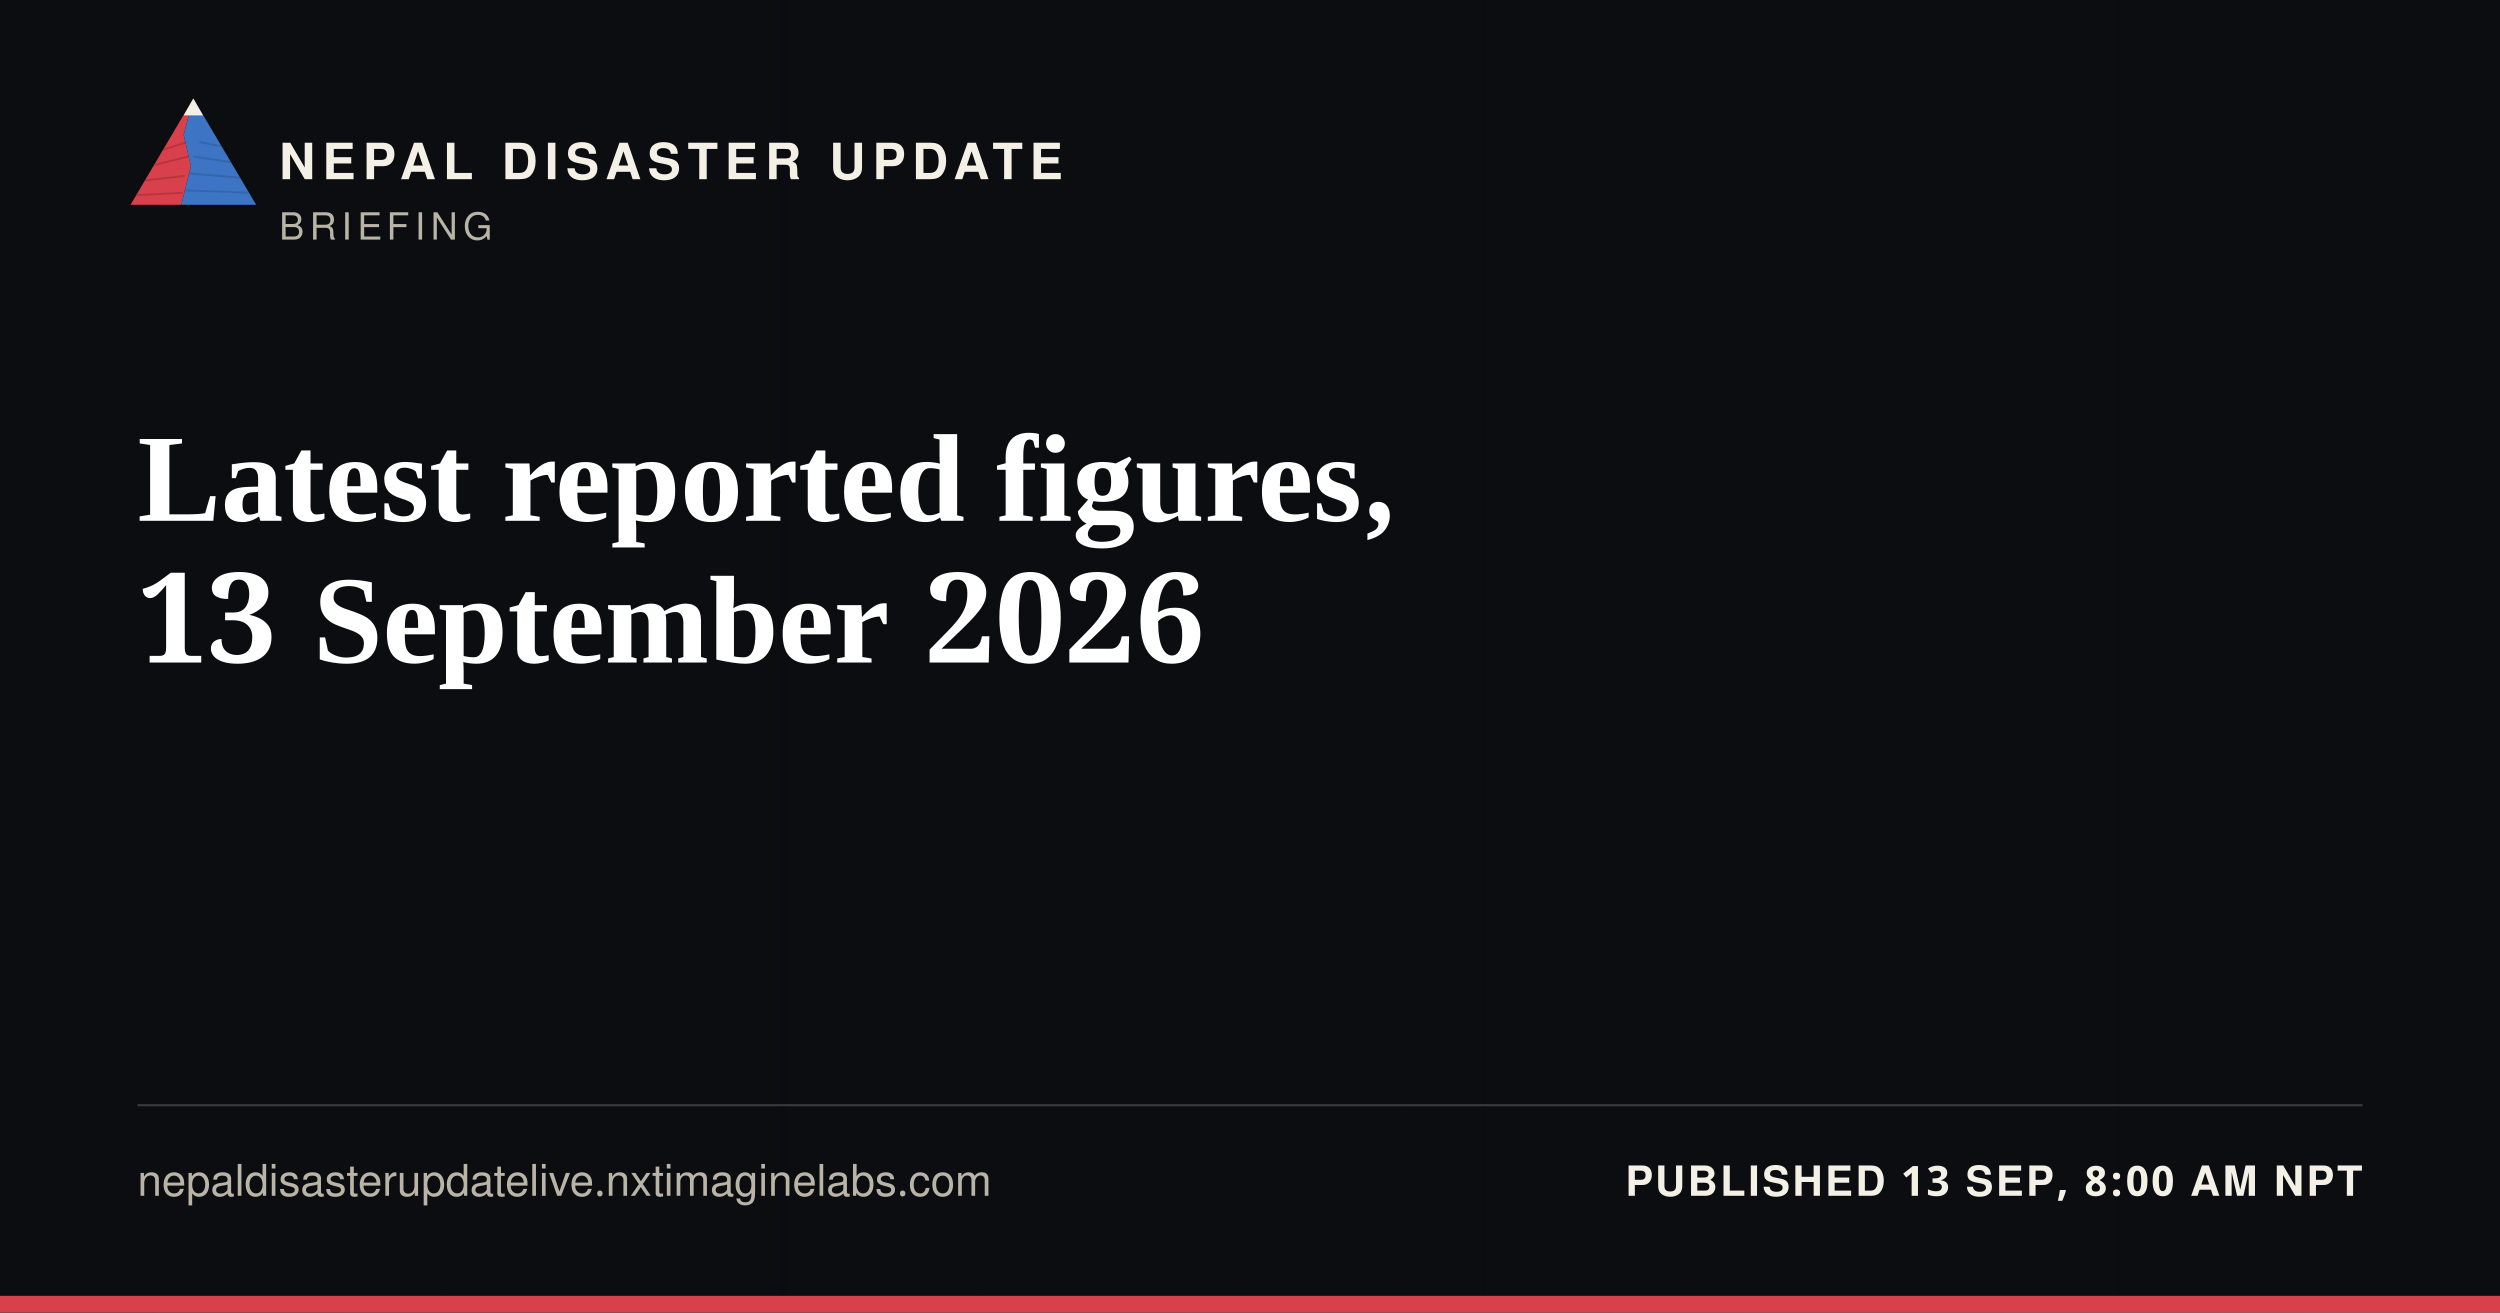
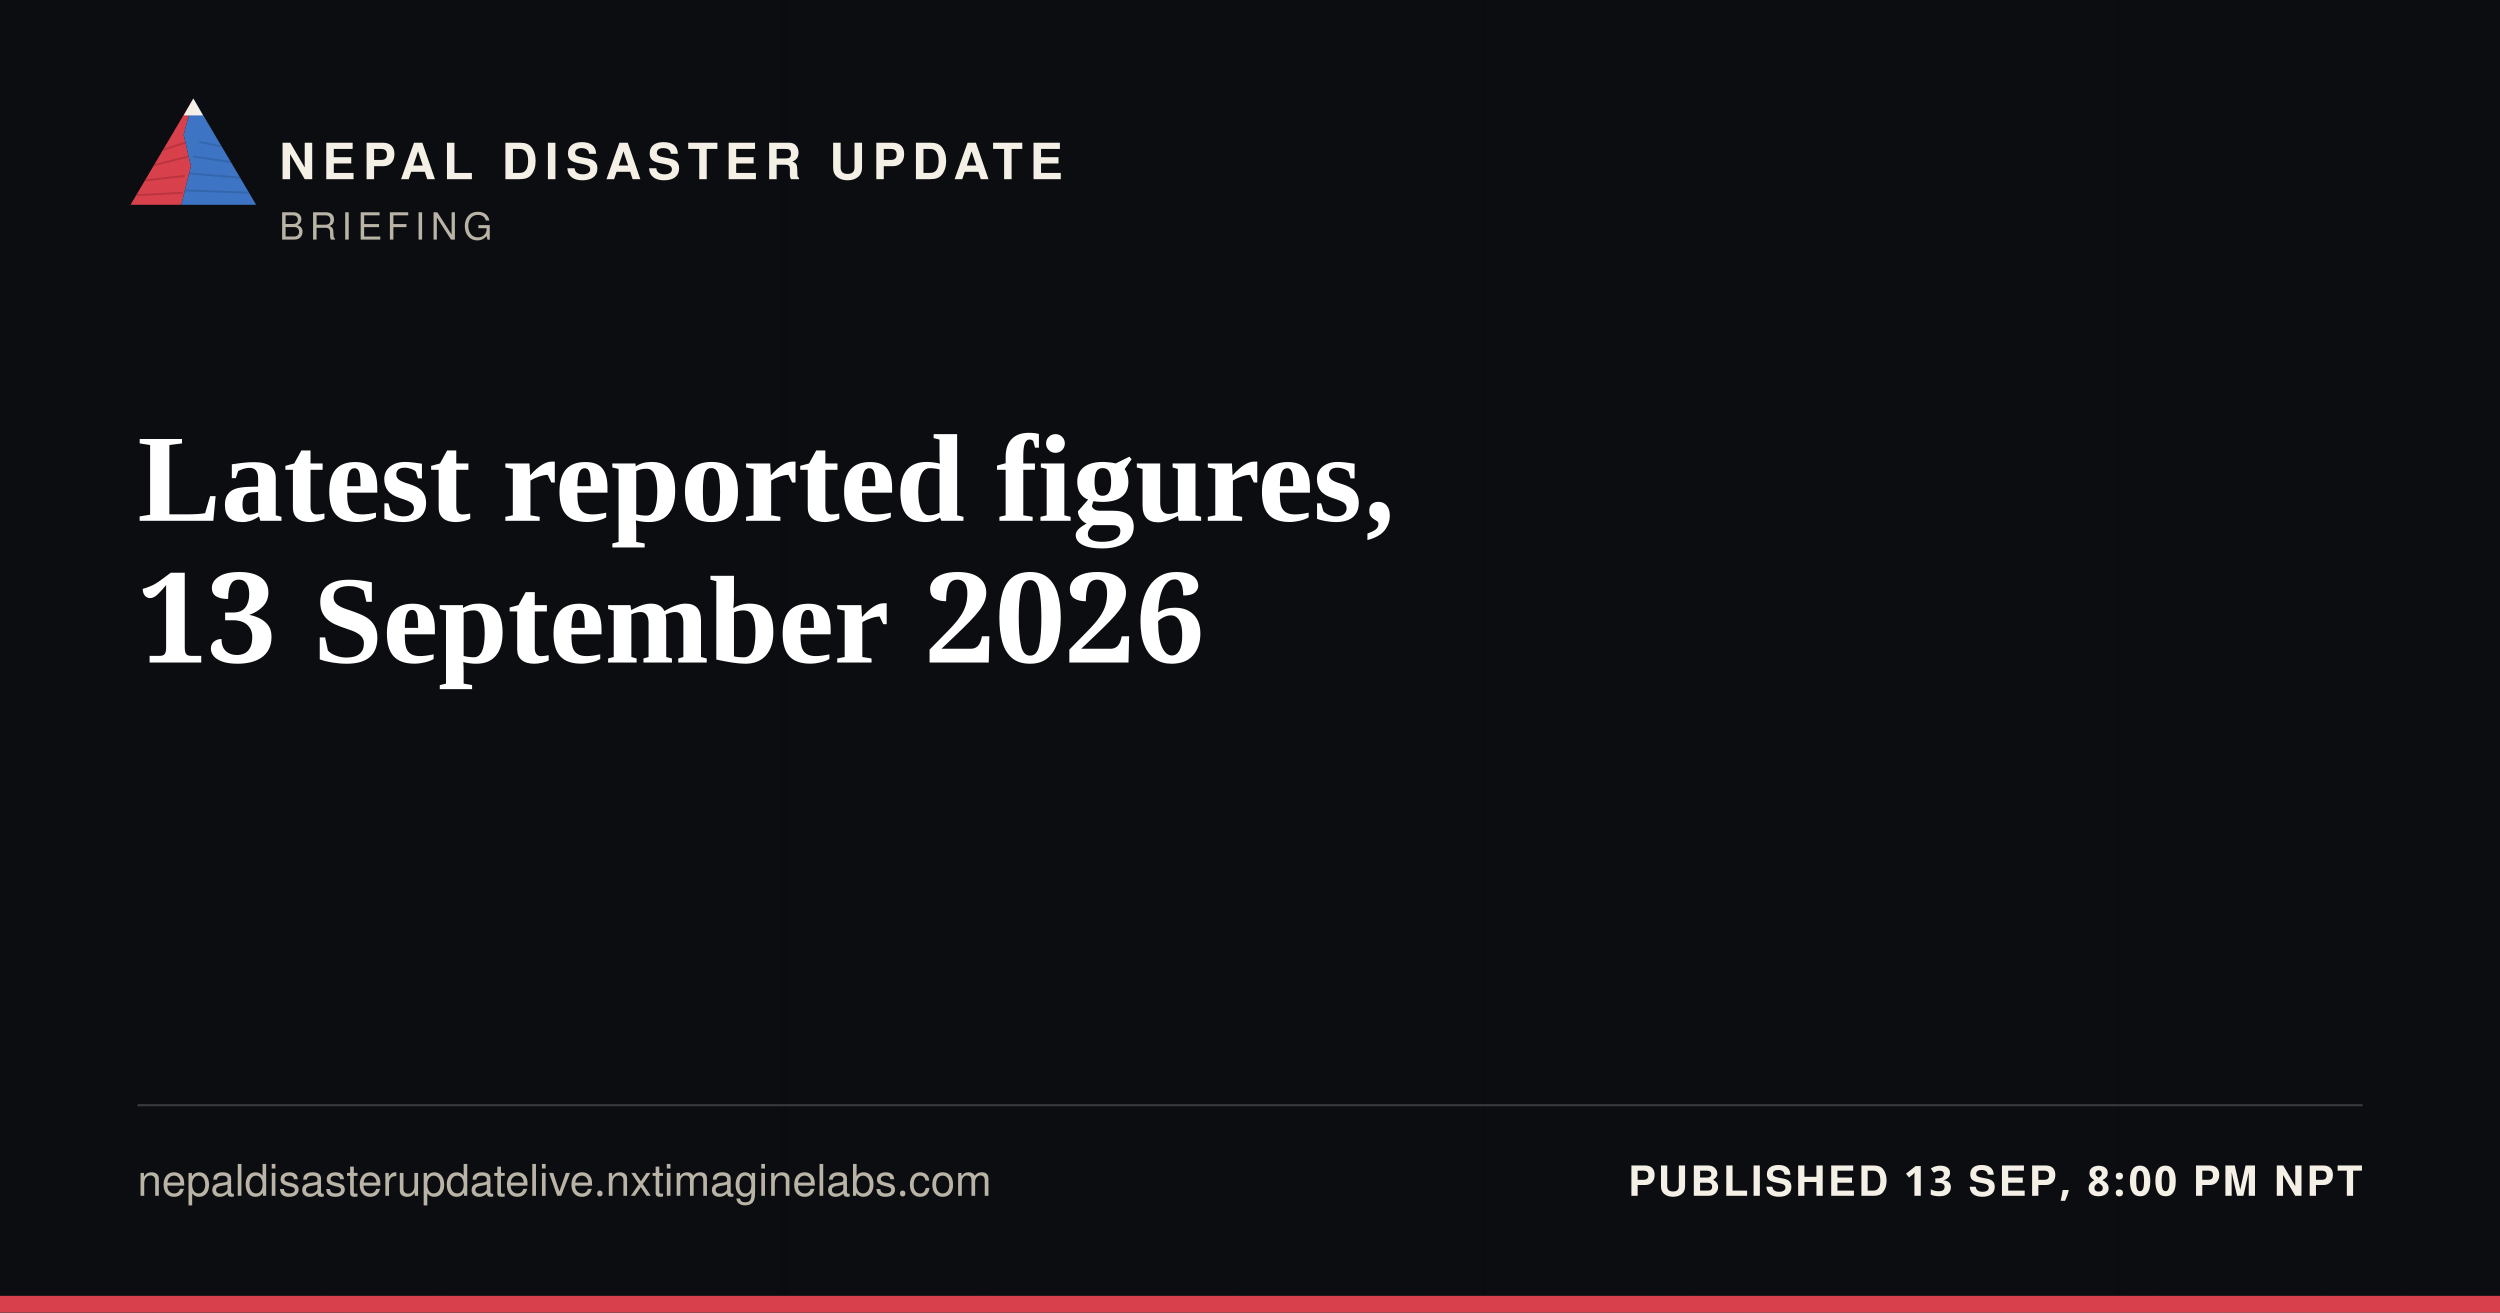
<svg xmlns="http://www.w3.org/2000/svg" width="1200" height="630" viewBox="0 0 1200 630">
  <defs>
    <linearGradient id="pch" x1="0" y1="0" x2="1" y2="0">
      <stop offset="0" stop-color="#0B0D11" stop-opacity="0.94" />
      <stop offset="0.52" stop-color="#0B0D11" stop-opacity="0.72" />
      <stop offset="1" stop-color="#0B0D11" stop-opacity="0.28" />
    </linearGradient>
    <linearGradient id="pcfoot" x1="0" y1="0" x2="0" y2="1">
      <stop offset="0" stop-color="#0B0D11" stop-opacity="0" />
      <stop offset="1" stop-color="#0B0D11" stop-opacity="0.92" />
    </linearGradient>
    <clipPath id="pcclip">
      <rect x="0" y="0" width="1200" height="630" />
    </clipPath>
  </defs>
  <rect width="1200" height="630" fill="#0B0D11" />
  <rect width="1200" height="630" fill="url(#pch)" />
  <g transform="translate(58,38) scale(0.58)">
    <g>
      <defs>
        <clipPath id="ogLpc">
          <polygon points="60,16 52,46 58,72 50,104 8,104" />
        </clipPath>
        <clipPath id="ogRpc">
          <polygon points="60,16 112,104 50,104 58,72 52,46" />
        </clipPath>
      </defs>
      <polygon points="60,16 52,46 58,72 50,104 8,104" fill="#D8404B" />
      <g clip-path="url(#ogLpc)" stroke="#A32A34" stroke-width="1.6" fill="none" opacity="0.55">
        <path d="M30,60 L55,52" />
        <path d="M24,72 L56,64" />
        <path d="M18,84 L53,80" />
        <path d="M13,96 L51,94" />
      </g>
      <polygon points="60,16 112,104 50,104 58,72 52,46" fill="#3D74C4" />
      <g clip-path="url(#ogRpc)" stroke="#2A5793" stroke-width="1.6" fill="none" opacity="0.5">
        <path d="M65,52 L95,58" />
        <path d="M60,64 L100,70" />
        <path d="M56,78 L104,82" />
        <path d="M52,92 L108,94" />
      </g>
      <polygon points="60,16 52,30 68,30" fill="#F4F0E6" />
    </g>
  </g>
  <text x="134" y="86" font-family="'Public Sans', 'Noto Sans Devanagari', 'Helvetica Neue', Helvetica, Arial, sans-serif" font-size="24" font-weight="800" letter-spacing="3.4" fill="#F4F0E6">NEPAL DISASTER UPDATE</text>
  <text x="134" y="115" font-family="'Public Sans', 'Noto Sans Devanagari', 'Helvetica Neue', Helvetica, Arial, sans-serif" font-size="18" letter-spacing="2.6" fill="#B9B4A6">BRIEFING</text>
  <text x="66" y="250" font-family="Newsreader, 'Noto Serif Devanagari', Georgia, 'Times New Roman', serif" font-size="60" font-weight="600" fill="#FFFFFF">Latest reported figures,</text>
  <text x="66" y="318" font-family="Newsreader, 'Noto Serif Devanagari', Georgia, 'Times New Roman', serif" font-size="60" font-weight="600" fill="#FFFFFF">13 September 2026</text>
  <rect x="66" y="530" width="1068" height="1" fill="rgba(244,240,230,0.20)" />
  <text x="66" y="574" font-family="'Public Sans', 'Noto Sans Devanagari', 'Helvetica Neue', Helvetica, Arial, sans-serif" font-size="21" fill="#B9B4A6">nepaldisasterupdatelive.nxtimaginelabs.com</text>
-   <text x="1134" y="574" text-anchor="end" font-family="'Public Sans', 'Noto Sans Devanagari', 'Helvetica Neue', Helvetica, Arial, sans-serif" font-size="20" font-weight="700" letter-spacing="1.2" fill="#F4F0E6">PUBLISHED 13 SEP, 8:00 AM NPT</text>
+   <text x="1134" y="574" text-anchor="end" font-family="'Public Sans', 'Noto Sans Devanagari', 'Helvetica Neue', Helvetica, Arial, sans-serif" font-size="20" font-weight="700" letter-spacing="1.2" fill="#F4F0E6">PUBLISHED 13 SEP, 8:00 PM NPT</text>
  <rect x="0" y="622" width="1200" height="8" fill="#D8404B" />
</svg>
